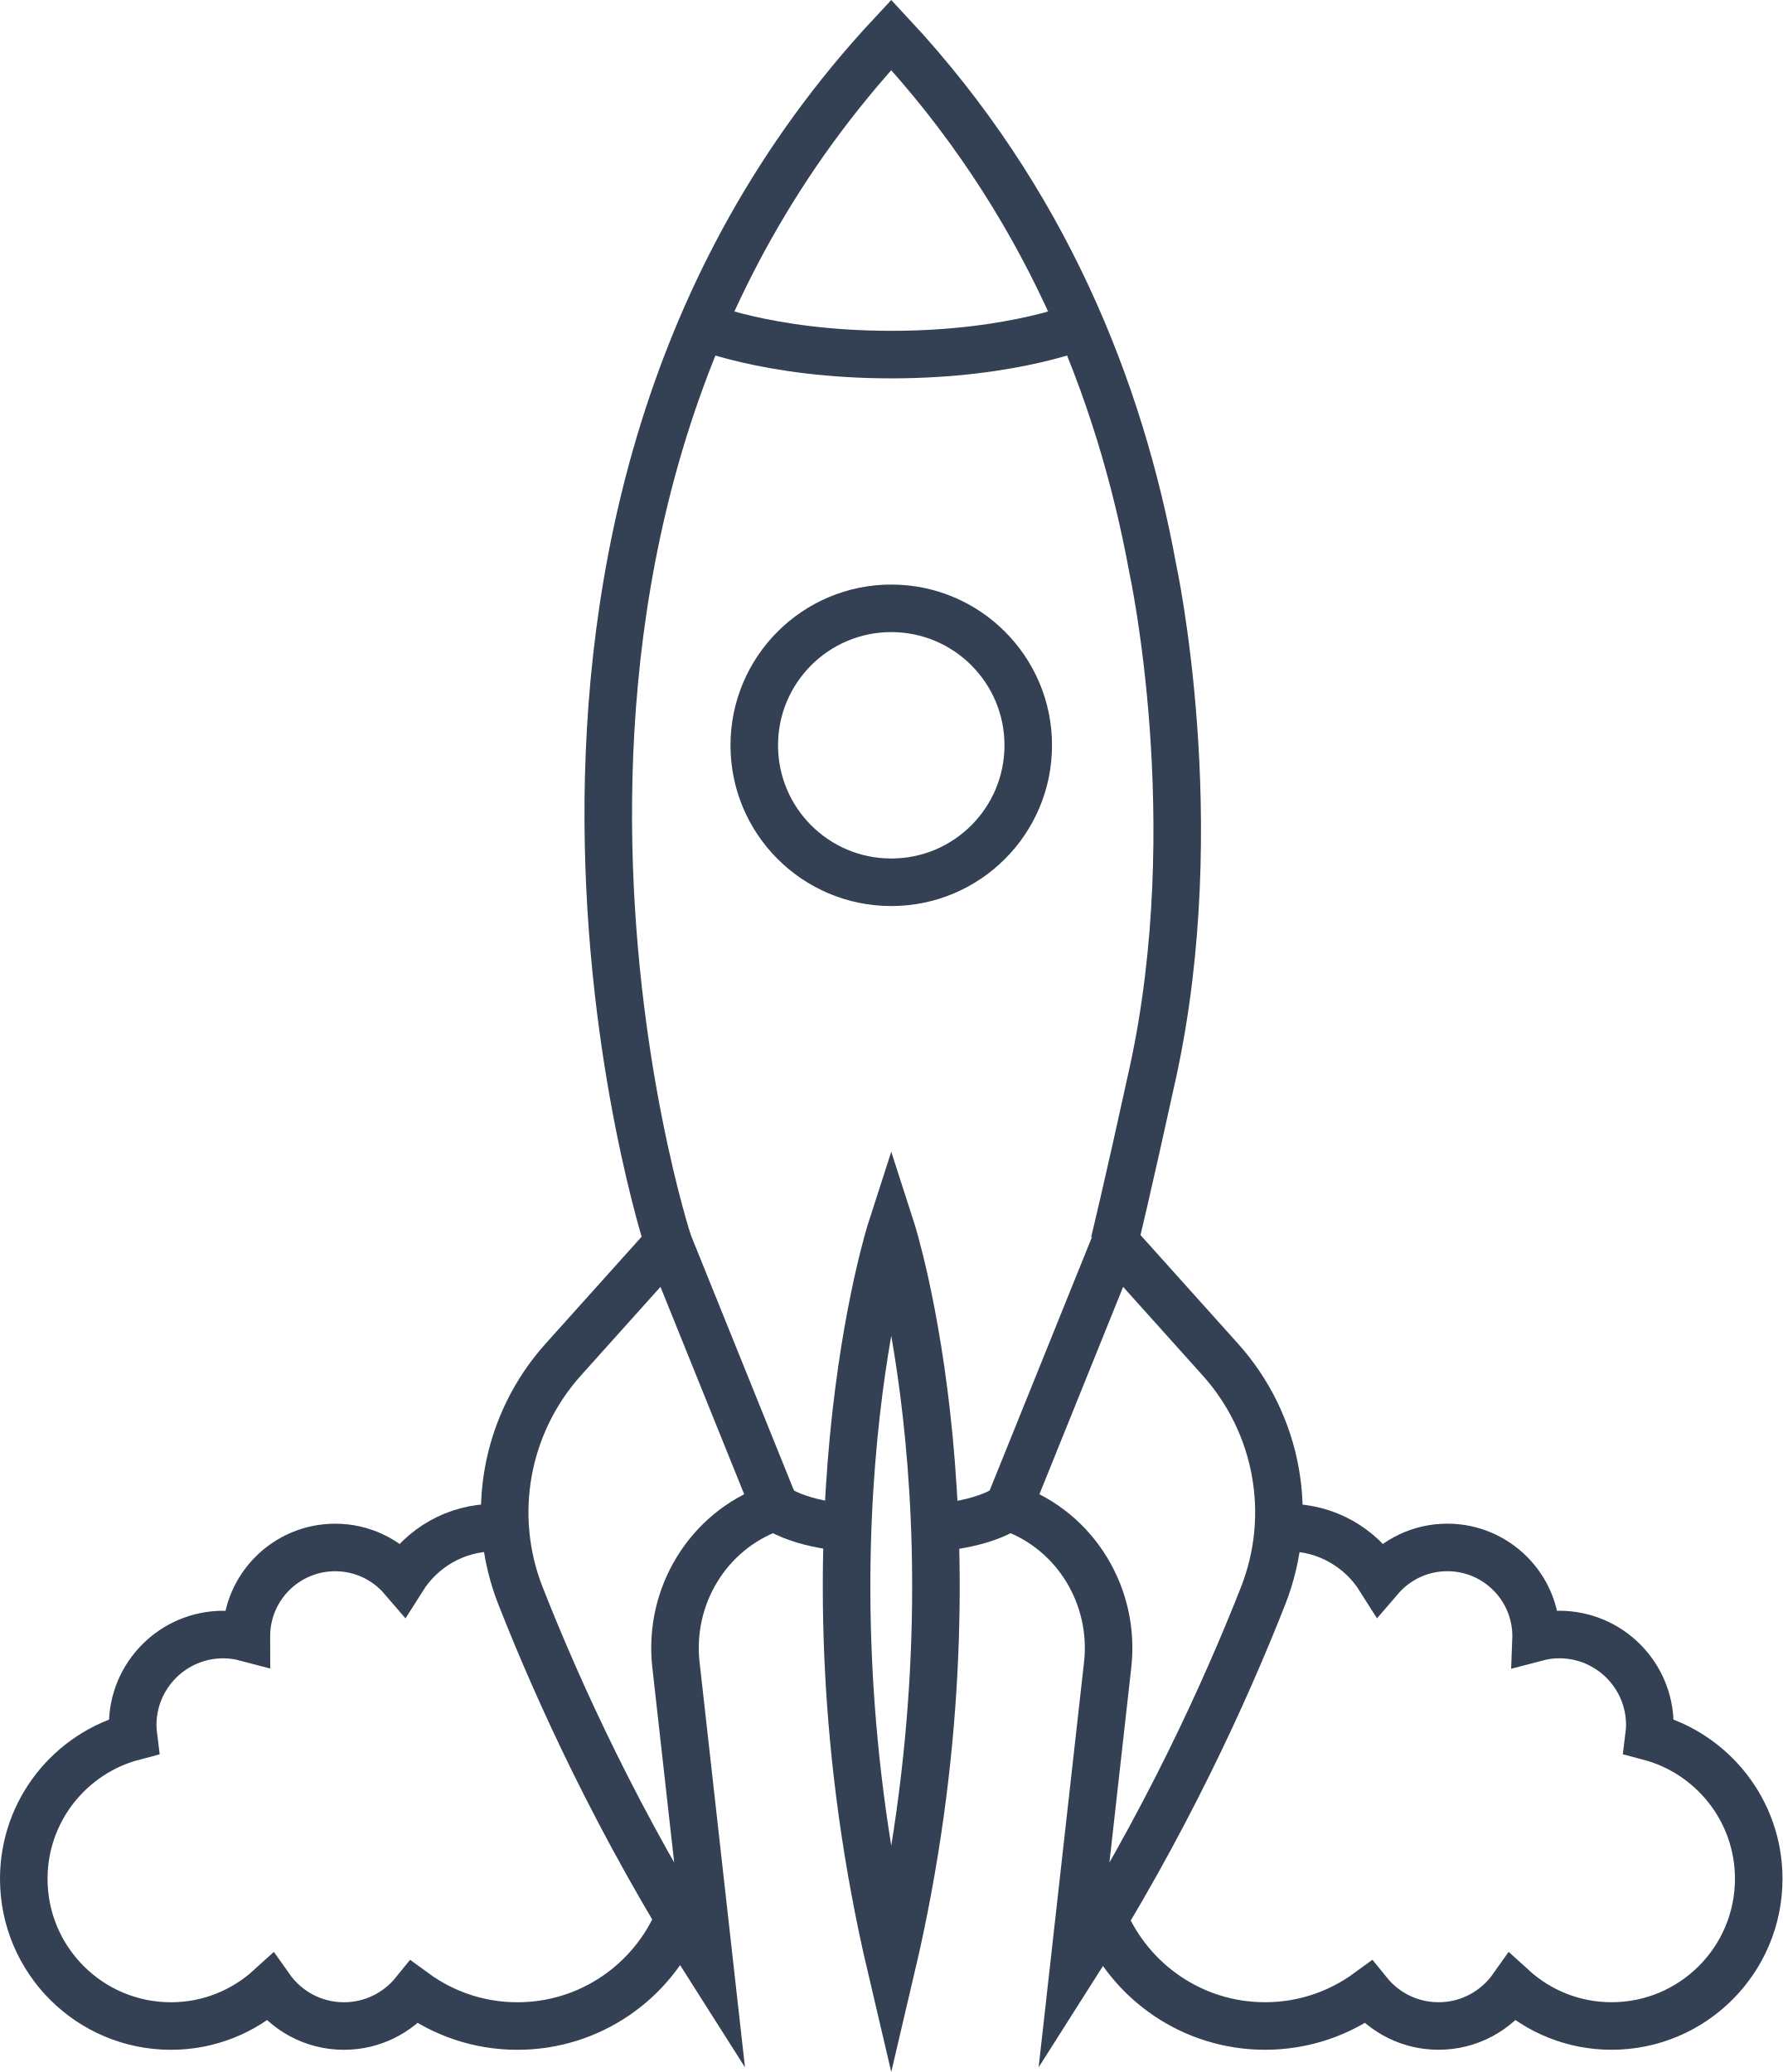
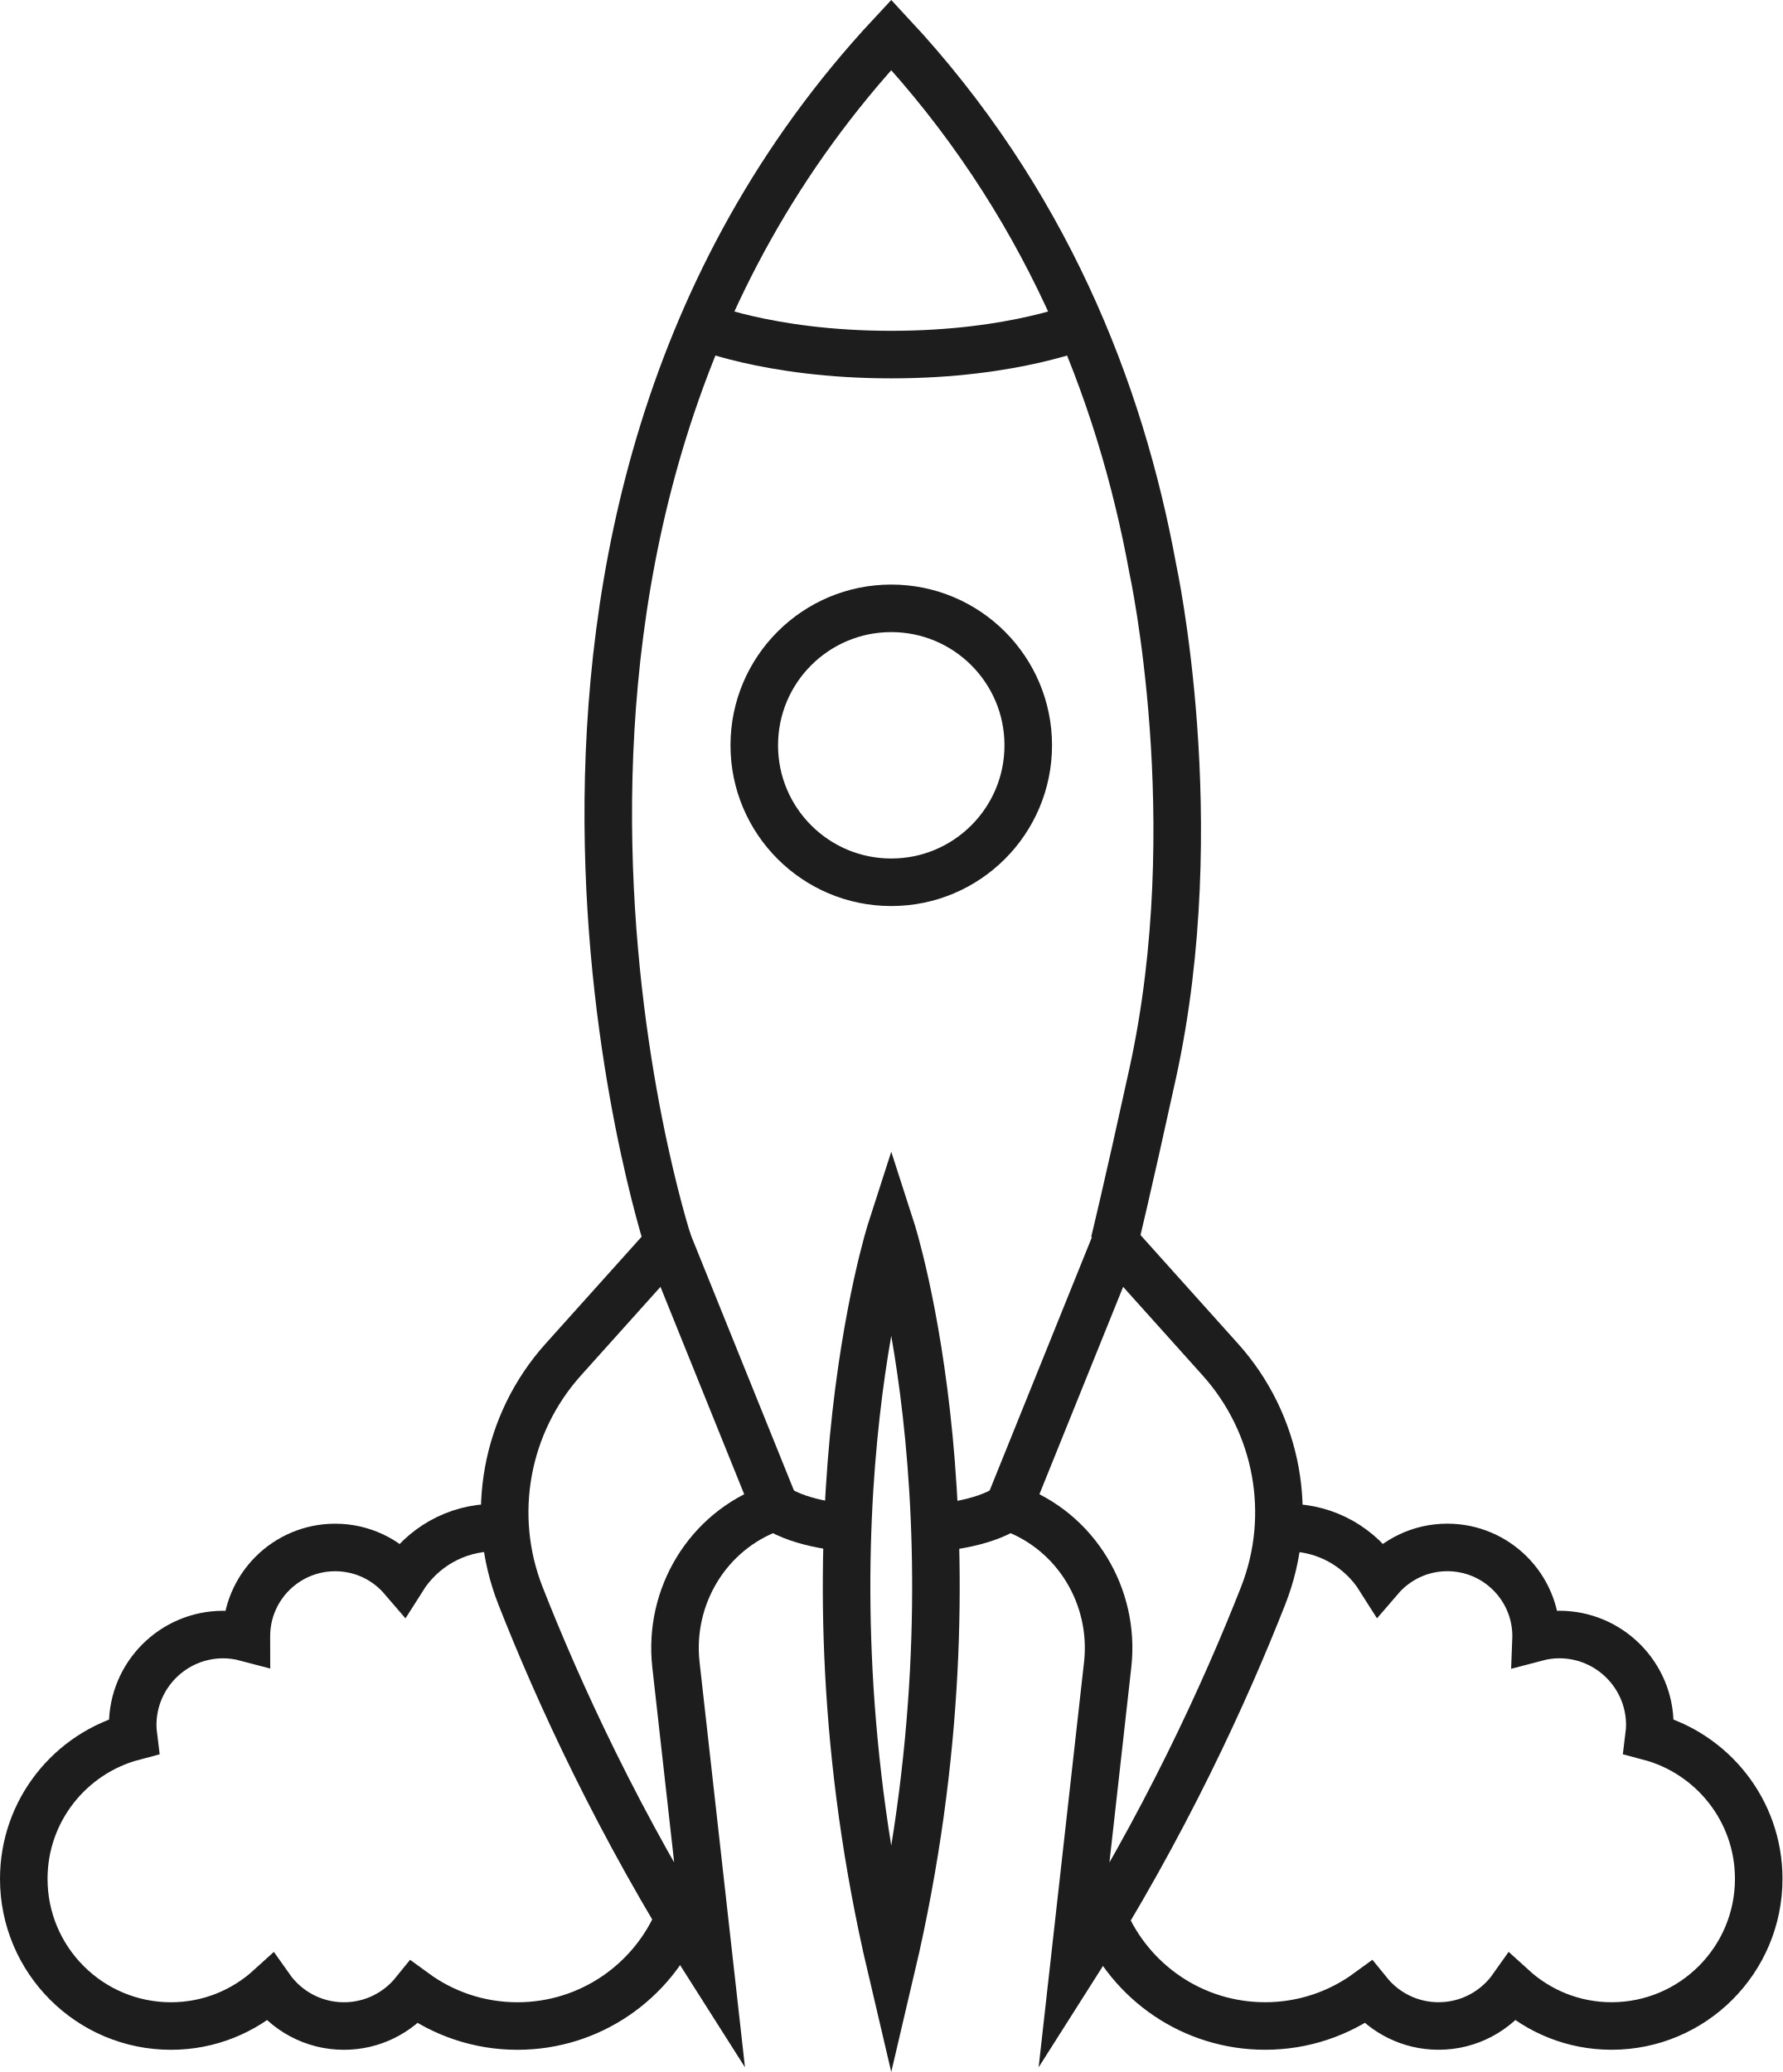
<svg xmlns="http://www.w3.org/2000/svg" version="1.1" id="Icon_Set" x="0px" y="0px" width="112.464px" height="130.747px" viewBox="0 0 112.464 130.747" enable-background="new 0 0 112.464 130.747" xml:space="preserve">
  <g>
-     <path fill="none" stroke="#344154" stroke-width="3" stroke-miterlimit="10" d="M69.647,121.104c1.681,3.961,5.6,6.74,10.174,6.74   c2.433,0,4.677-0.792,6.501-2.125c1.047,1.295,2.646,2.125,4.442,2.125c1.93,0,3.633-0.96,4.667-2.426   c1.65,1.502,3.837,2.426,6.243,2.426c5.131,0,9.289-4.159,9.289-9.289c0-4.311-2.94-7.926-6.923-8.973   c0.03-0.239,0.052-0.48,0.052-0.727c0-3.156-2.559-5.714-5.714-5.714c-0.508,0-0.997,0.072-1.466,0.196   c0.001-0.029,0.006-0.057,0.006-0.087c0-3.096-2.509-5.604-5.604-5.604c-1.701,0-3.222,0.76-4.25,1.956   c-1.214-1.925-3.354-3.208-5.798-3.208c-0.208,0-0.413,0.011-0.617,0.029" />
-     <path fill="none" stroke="#344154" stroke-width="3" stroke-miterlimit="10" d="M31.884,96.434   c-0.226-0.022-0.454-0.038-0.687-0.038c-2.444,0-4.583,1.283-5.798,3.208c-1.027-1.196-2.549-1.956-4.249-1.956   c-3.096,0-5.605,2.509-5.605,5.604c0,0.03,0.006,0.058,0.006,0.087c-0.468-0.124-0.958-0.196-1.465-0.196   c-3.156,0-5.714,2.558-5.714,5.714c0,0.246,0.021,0.487,0.051,0.727c-3.981,1.047-6.923,4.662-6.923,8.973   c0,5.13,4.159,9.289,9.289,9.289c2.407,0,4.593-0.924,6.243-2.426c1.034,1.466,2.737,2.426,4.668,2.426   c1.795,0,3.395-0.83,4.442-2.125c1.824,1.333,4.067,2.125,6.501,2.125c4.6,0,8.535-2.813,10.199-6.811" />
-     <path fill="none" stroke="#344154" stroke-width="3" stroke-miterlimit="10" d="M42.162,78.411l-6.623,7.379   c-3.641,4.058-4.696,9.819-2.704,14.894c2.348,5.98,6.203,14.48,11.957,23.508l-2.145-19.145c-0.482-4.306,2.008-8.438,6.087-9.897   c0.054-0.02,0.106-0.038,0.161-0.057L42.162,78.411z" />
-     <path fill="none" stroke="#344154" stroke-width="3" stroke-miterlimit="10" d="M56.232,124.191c6.342-26.984,0-46.632,0-46.632   S49.89,97.207,56.232,124.191z" />
-     <path fill="none" stroke="#344154" stroke-width="3" stroke-miterlimit="10" d="M53.482,96.396c0,0-2.862-0.152-4.587-1.303" />
-     <path fill="none" stroke="#344154" stroke-width="3" stroke-miterlimit="10" d="M70.371,78.411l6.623,7.379   c3.642,4.058,4.696,9.819,2.704,14.894c-2.348,5.98-6.203,14.48-11.957,23.508l2.145-19.145c0.482-4.306-2.007-8.438-6.087-9.897   c-0.053-0.02-0.106-0.038-0.161-0.057L70.371,78.411z" />
-     <path fill="none" stroke="#344154" stroke-width="3" stroke-miterlimit="10" d="M59.051,96.396c0,0,2.862-0.152,4.587-1.303" />
-     <path fill="none" stroke="#344154" stroke-width="3" stroke-miterlimit="10" d="M42.162,78.411c0,0-14.78-45.246,14.07-76.211   c9.661,10.37,14.43,22.342,16.499,33.68c0,0,3.473,15.96,0,31.827c-1.647,7.528-2.429,10.704-2.429,10.704" />
-     <path fill="none" stroke="#344154" stroke-width="3" stroke-miterlimit="10" d="M68.525,20.444c0,0-4.459,1.931-12.293,1.931   c-7.835,0-12.293-1.931-12.293-1.931" />
-     <circle fill="none" stroke="#344154" stroke-width="3" stroke-miterlimit="10" cx="56.232" cy="47.03" r="8.643" />
+     <path fill="none" stroke="#1d1d1d" stroke-width="3" stroke-miterlimit="10" d="M69.647,121.104c1.681,3.961,5.6,6.74,10.174,6.74   c2.433,0,4.677-0.792,6.501-2.125c1.047,1.295,2.646,2.125,4.442,2.125c1.93,0,3.633-0.96,4.667-2.426   c1.65,1.502,3.837,2.426,6.243,2.426c5.131,0,9.289-4.159,9.289-9.289c0-4.311-2.94-7.926-6.923-8.973   c0.03-0.239,0.052-0.48,0.052-0.727c0-3.156-2.559-5.714-5.714-5.714c-0.508,0-0.997,0.072-1.466,0.196   c0.001-0.029,0.006-0.057,0.006-0.087c0-3.096-2.509-5.604-5.604-5.604c-1.701,0-3.222,0.76-4.25,1.956   c-1.214-1.925-3.354-3.208-5.798-3.208c-0.208,0-0.413,0.011-0.617,0.029" />
+     <path fill="none" stroke="#1d1d1d" stroke-width="3" stroke-miterlimit="10" d="M31.884,96.434   c-0.226-0.022-0.454-0.038-0.687-0.038c-2.444,0-4.583,1.283-5.798,3.208c-1.027-1.196-2.549-1.956-4.249-1.956   c-3.096,0-5.605,2.509-5.605,5.604c0,0.03,0.006,0.058,0.006,0.087c-0.468-0.124-0.958-0.196-1.465-0.196   c-3.156,0-5.714,2.558-5.714,5.714c0,0.246,0.021,0.487,0.051,0.727c-3.981,1.047-6.923,4.662-6.923,8.973   c0,5.13,4.159,9.289,9.289,9.289c2.407,0,4.593-0.924,6.243-2.426c1.034,1.466,2.737,2.426,4.668,2.426   c1.795,0,3.395-0.83,4.442-2.125c1.824,1.333,4.067,2.125,6.501,2.125c4.6,0,8.535-2.813,10.199-6.811" />
+     <path fill="none" stroke="#1d1d1d" stroke-width="3" stroke-miterlimit="10" d="M42.162,78.411l-6.623,7.379   c-3.641,4.058-4.696,9.819-2.704,14.894c2.348,5.98,6.203,14.48,11.957,23.508l-2.145-19.145c-0.482-4.306,2.008-8.438,6.087-9.897   c0.054-0.02,0.106-0.038,0.161-0.057L42.162,78.411z" />
+     <path fill="none" stroke="#1d1d1d" stroke-width="3" stroke-miterlimit="10" d="M56.232,124.191c6.342-26.984,0-46.632,0-46.632   S49.89,97.207,56.232,124.191z" />
+     <path fill="none" stroke="#1d1d1d" stroke-width="3" stroke-miterlimit="10" d="M53.482,96.396c0,0-2.862-0.152-4.587-1.303" />
+     <path fill="none" stroke="#1d1d1d" stroke-width="3" stroke-miterlimit="10" d="M70.371,78.411l6.623,7.379   c3.642,4.058,4.696,9.819,2.704,14.894c-2.348,5.98-6.203,14.48-11.957,23.508l2.145-19.145c0.482-4.306-2.007-8.438-6.087-9.897   c-0.053-0.02-0.106-0.038-0.161-0.057L70.371,78.411z" />
+     <path fill="none" stroke="#1d1d1d" stroke-width="3" stroke-miterlimit="10" d="M59.051,96.396c0,0,2.862-0.152,4.587-1.303" />
+     <path fill="none" stroke="#1d1d1d" stroke-width="3" stroke-miterlimit="10" d="M42.162,78.411c0,0-14.78-45.246,14.07-76.211   c9.661,10.37,14.43,22.342,16.499,33.68c0,0,3.473,15.96,0,31.827c-1.647,7.528-2.429,10.704-2.429,10.704" />
+     <path fill="none" stroke="#1d1d1d" stroke-width="3" stroke-miterlimit="10" d="M68.525,20.444c0,0-4.459,1.931-12.293,1.931   c-7.835,0-12.293-1.931-12.293-1.931" />
+     <circle fill="none" stroke="#1d1d1d" stroke-width="3" stroke-miterlimit="10" cx="56.232" cy="47.03" r="8.643" />
  </g>
</svg>
